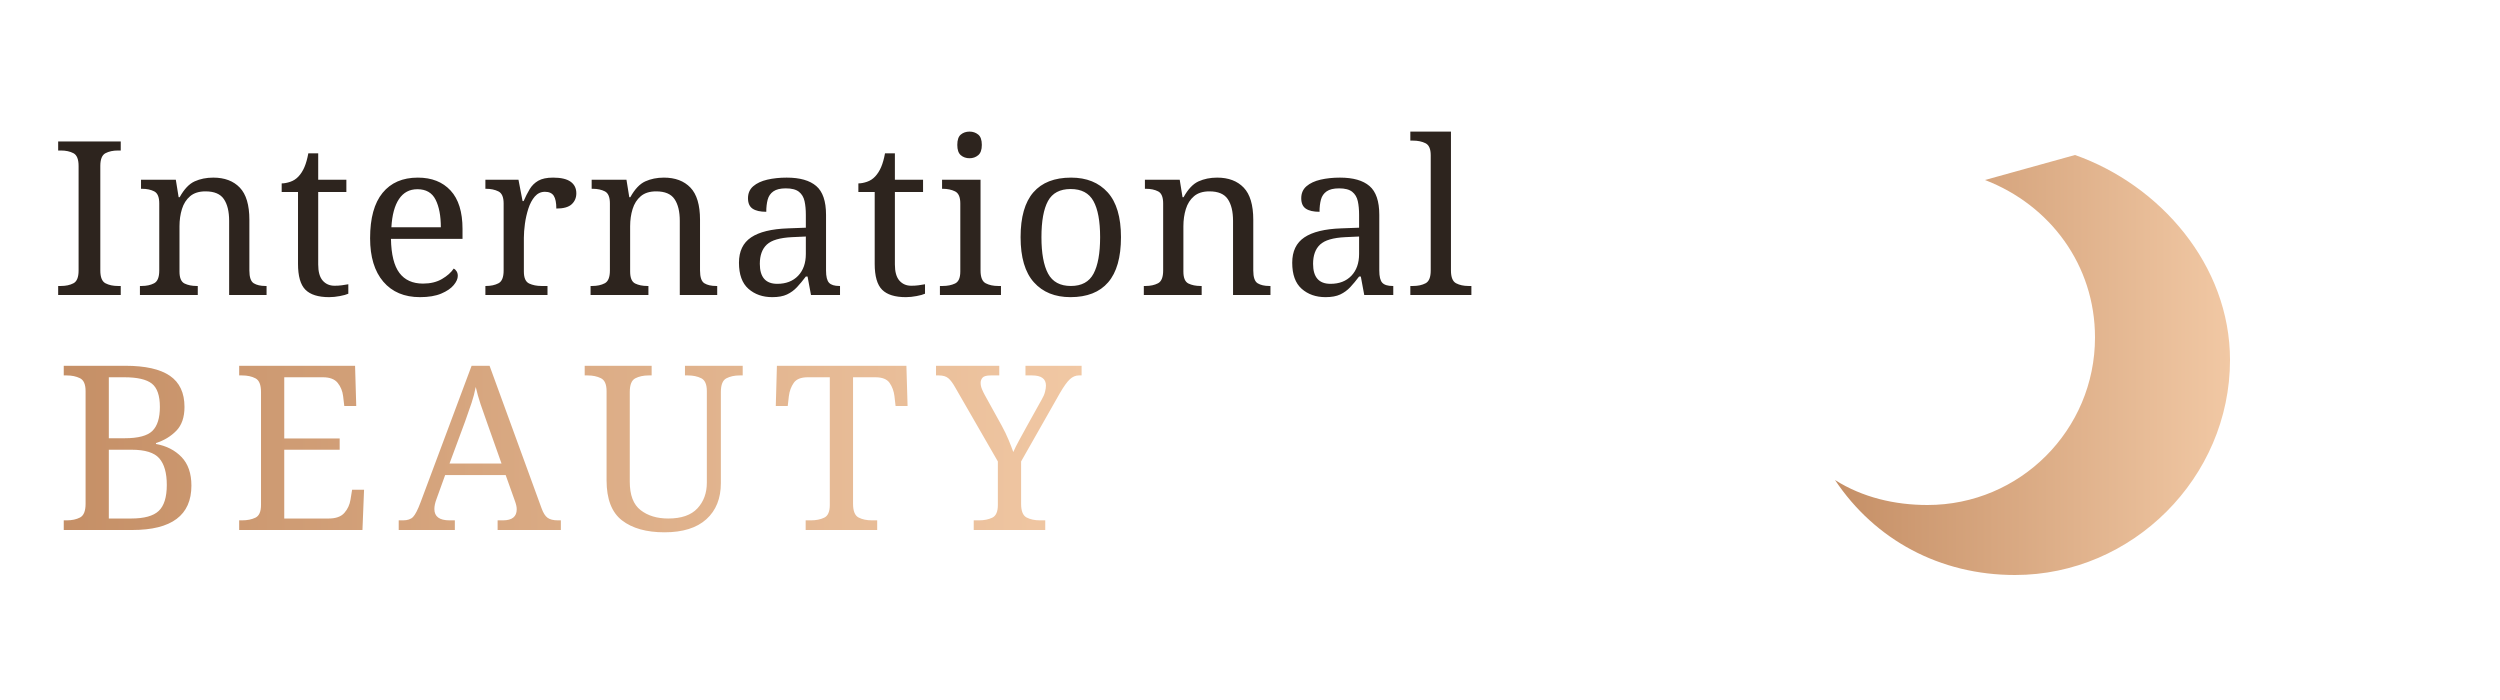
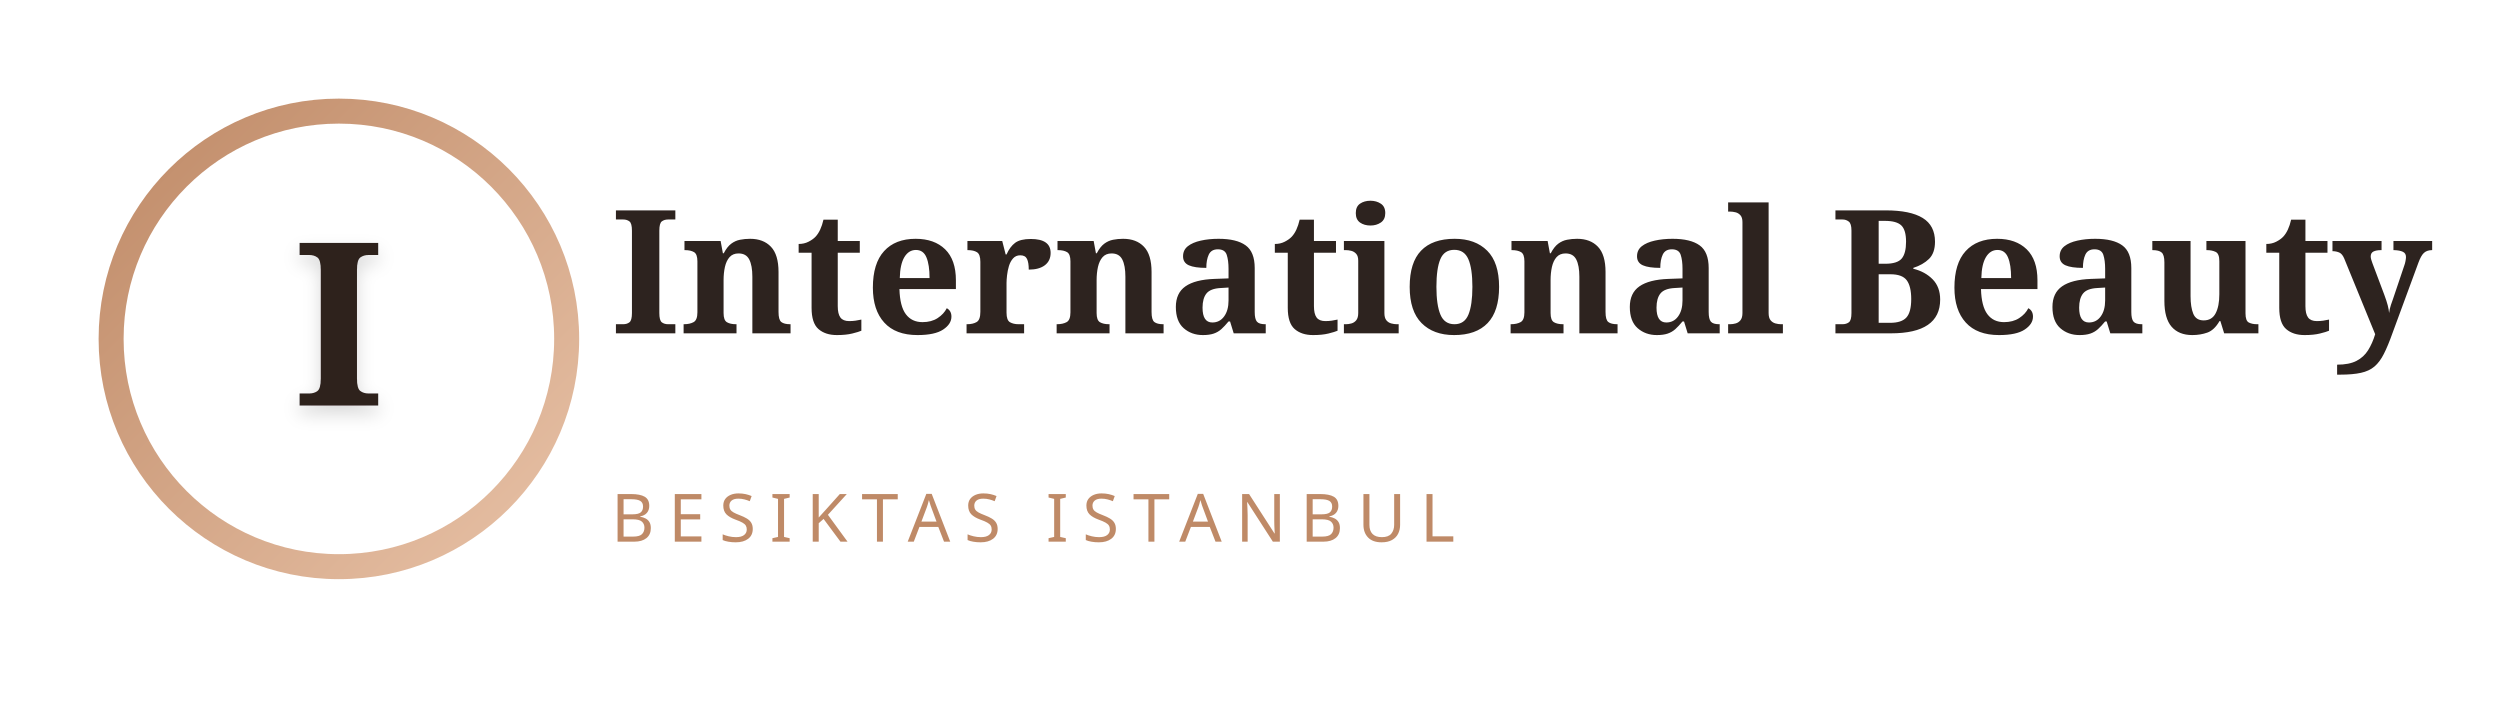
- <svg xmlns="http://www.w3.org/2000/svg" viewBox="0 0 1000 280">
+ <svg xmlns="http://www.w3.org/2000/svg" width="900" height="260" viewBox="0 0 900 260" role="img" aria-label="International Beauty logo">
  <defs>
-     <linearGradient id="g" x1="0" x2="1">
-       <stop offset="0%" stop-color="#c58f66" />
-       <stop offset="100%" stop-color="#f1c8a4" />
+     <linearGradient id="g" x1="0" y1="0" x2="1" y2="1">
+       <stop offset="0%" stop-color="#bf8a67" />
+       <stop offset="100%" stop-color="#e8c2a7" />
    </linearGradient>
+     <filter id="s" x="-20%" y="-20%" width="140%" height="140%">
+       <feDropShadow dx="0" dy="3" stdDeviation="3" flood-color="#000" flood-opacity="0.15" />
+     </filter>
  </defs>
-   <text x="20" y="118" font-size="86" font-family="Playfair Display, serif" fill="#2d241e" letter-spacing="2">International</text>
-   <text x="22" y="212" font-size="92" font-family="Playfair Display, serif" fill="url(#g)" letter-spacing="10">BEAUTY</text>
-   <path d="M830 62c34 12 62 44 62 82 0 47-39 86-86 86-30 0-56-14-72-38 11 7 24 10 37 10 37 0 67-30 67-67 0-29-18-53-44-63z" fill="url(#g)" />
+   <rect width="900" height="260" fill="none" />
+   <g transform="translate(30,30)">
+     <circle cx="92" cy="92" r="82" fill="none" stroke="url(#g)" stroke-width="9" />
+     <text x="92" y="116" text-anchor="middle" font-family="'Playfair Display', serif" font-size="82" font-weight="700" fill="#2d231f" filter="url(#s)">I</text>
+   </g>
+   <g transform="translate(220,50)">
+     <text x="0" y="70" font-family="'Playfair Display', serif" font-size="62" fill="#2d231f" font-weight="600">International Beauty</text>
+     <line x1="0" y1="96" x2="620" y2="96" stroke="url(#g)" stroke-width="4" />
+     <text x="0" y="145" font-family="'Manrope', sans-serif" font-size="24" fill="#bf8a67" letter-spacing="5">BESIKTAS ISTANBUL</text>
+   </g>
</svg>
